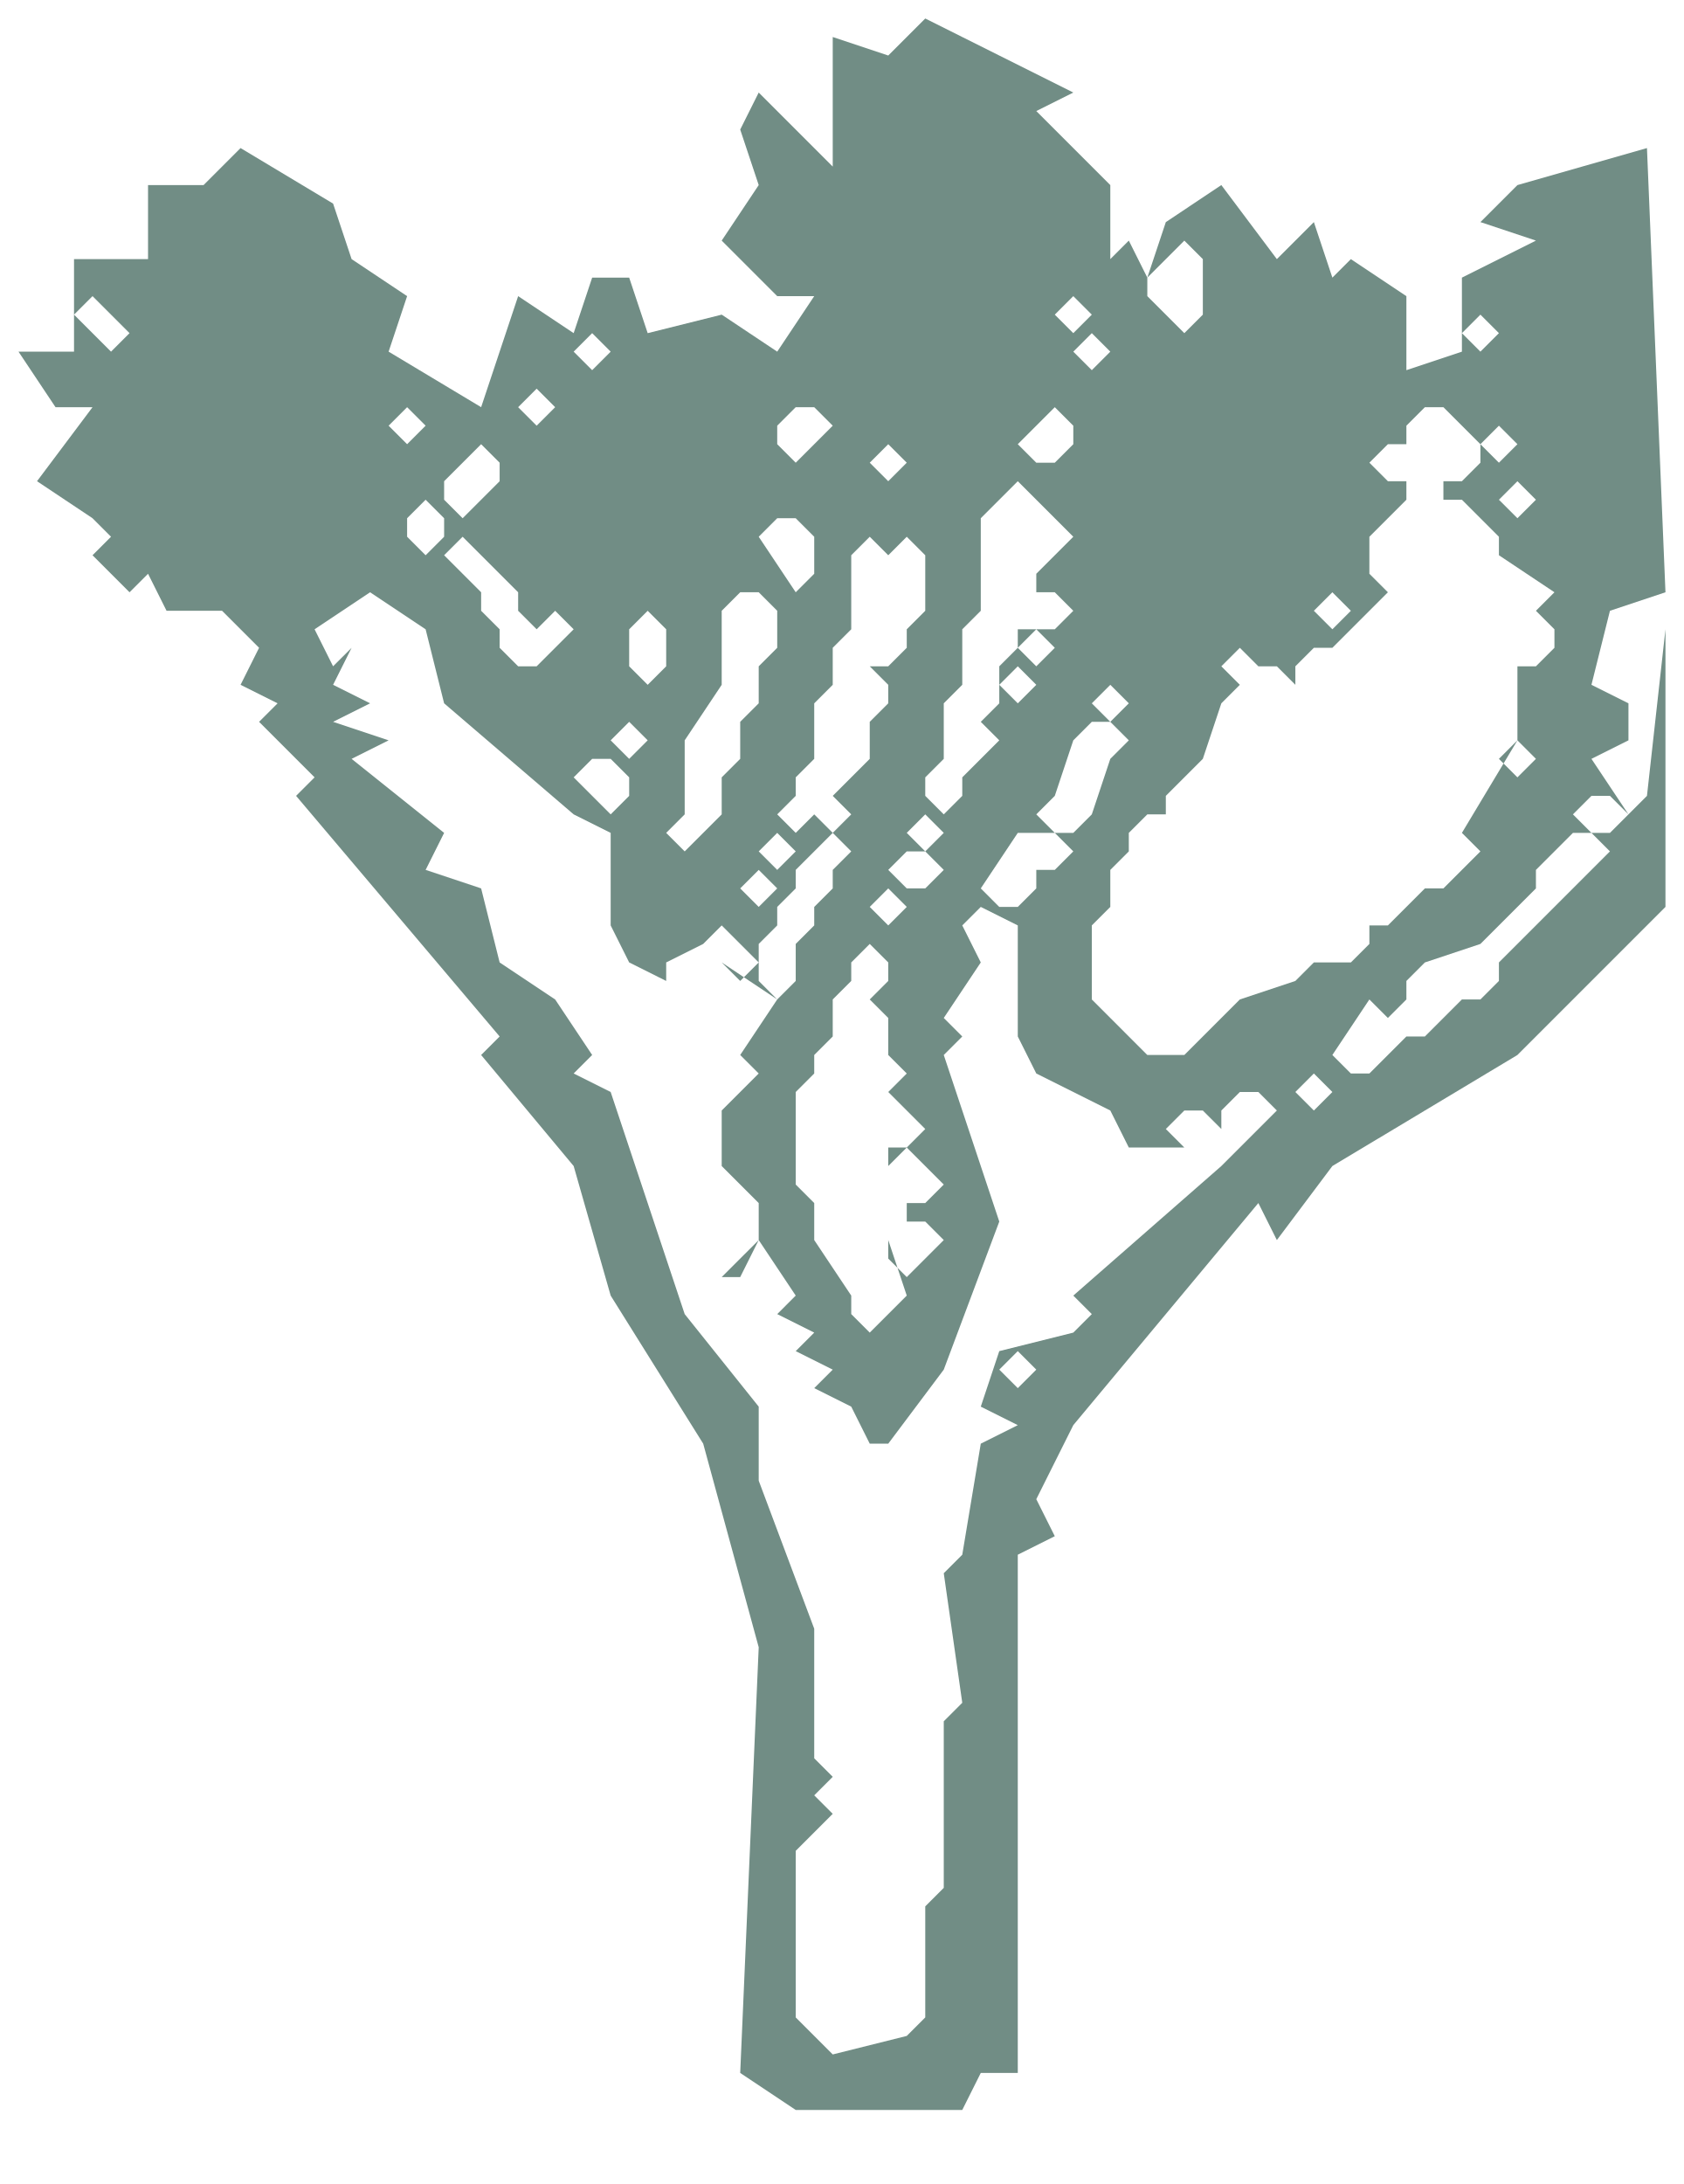
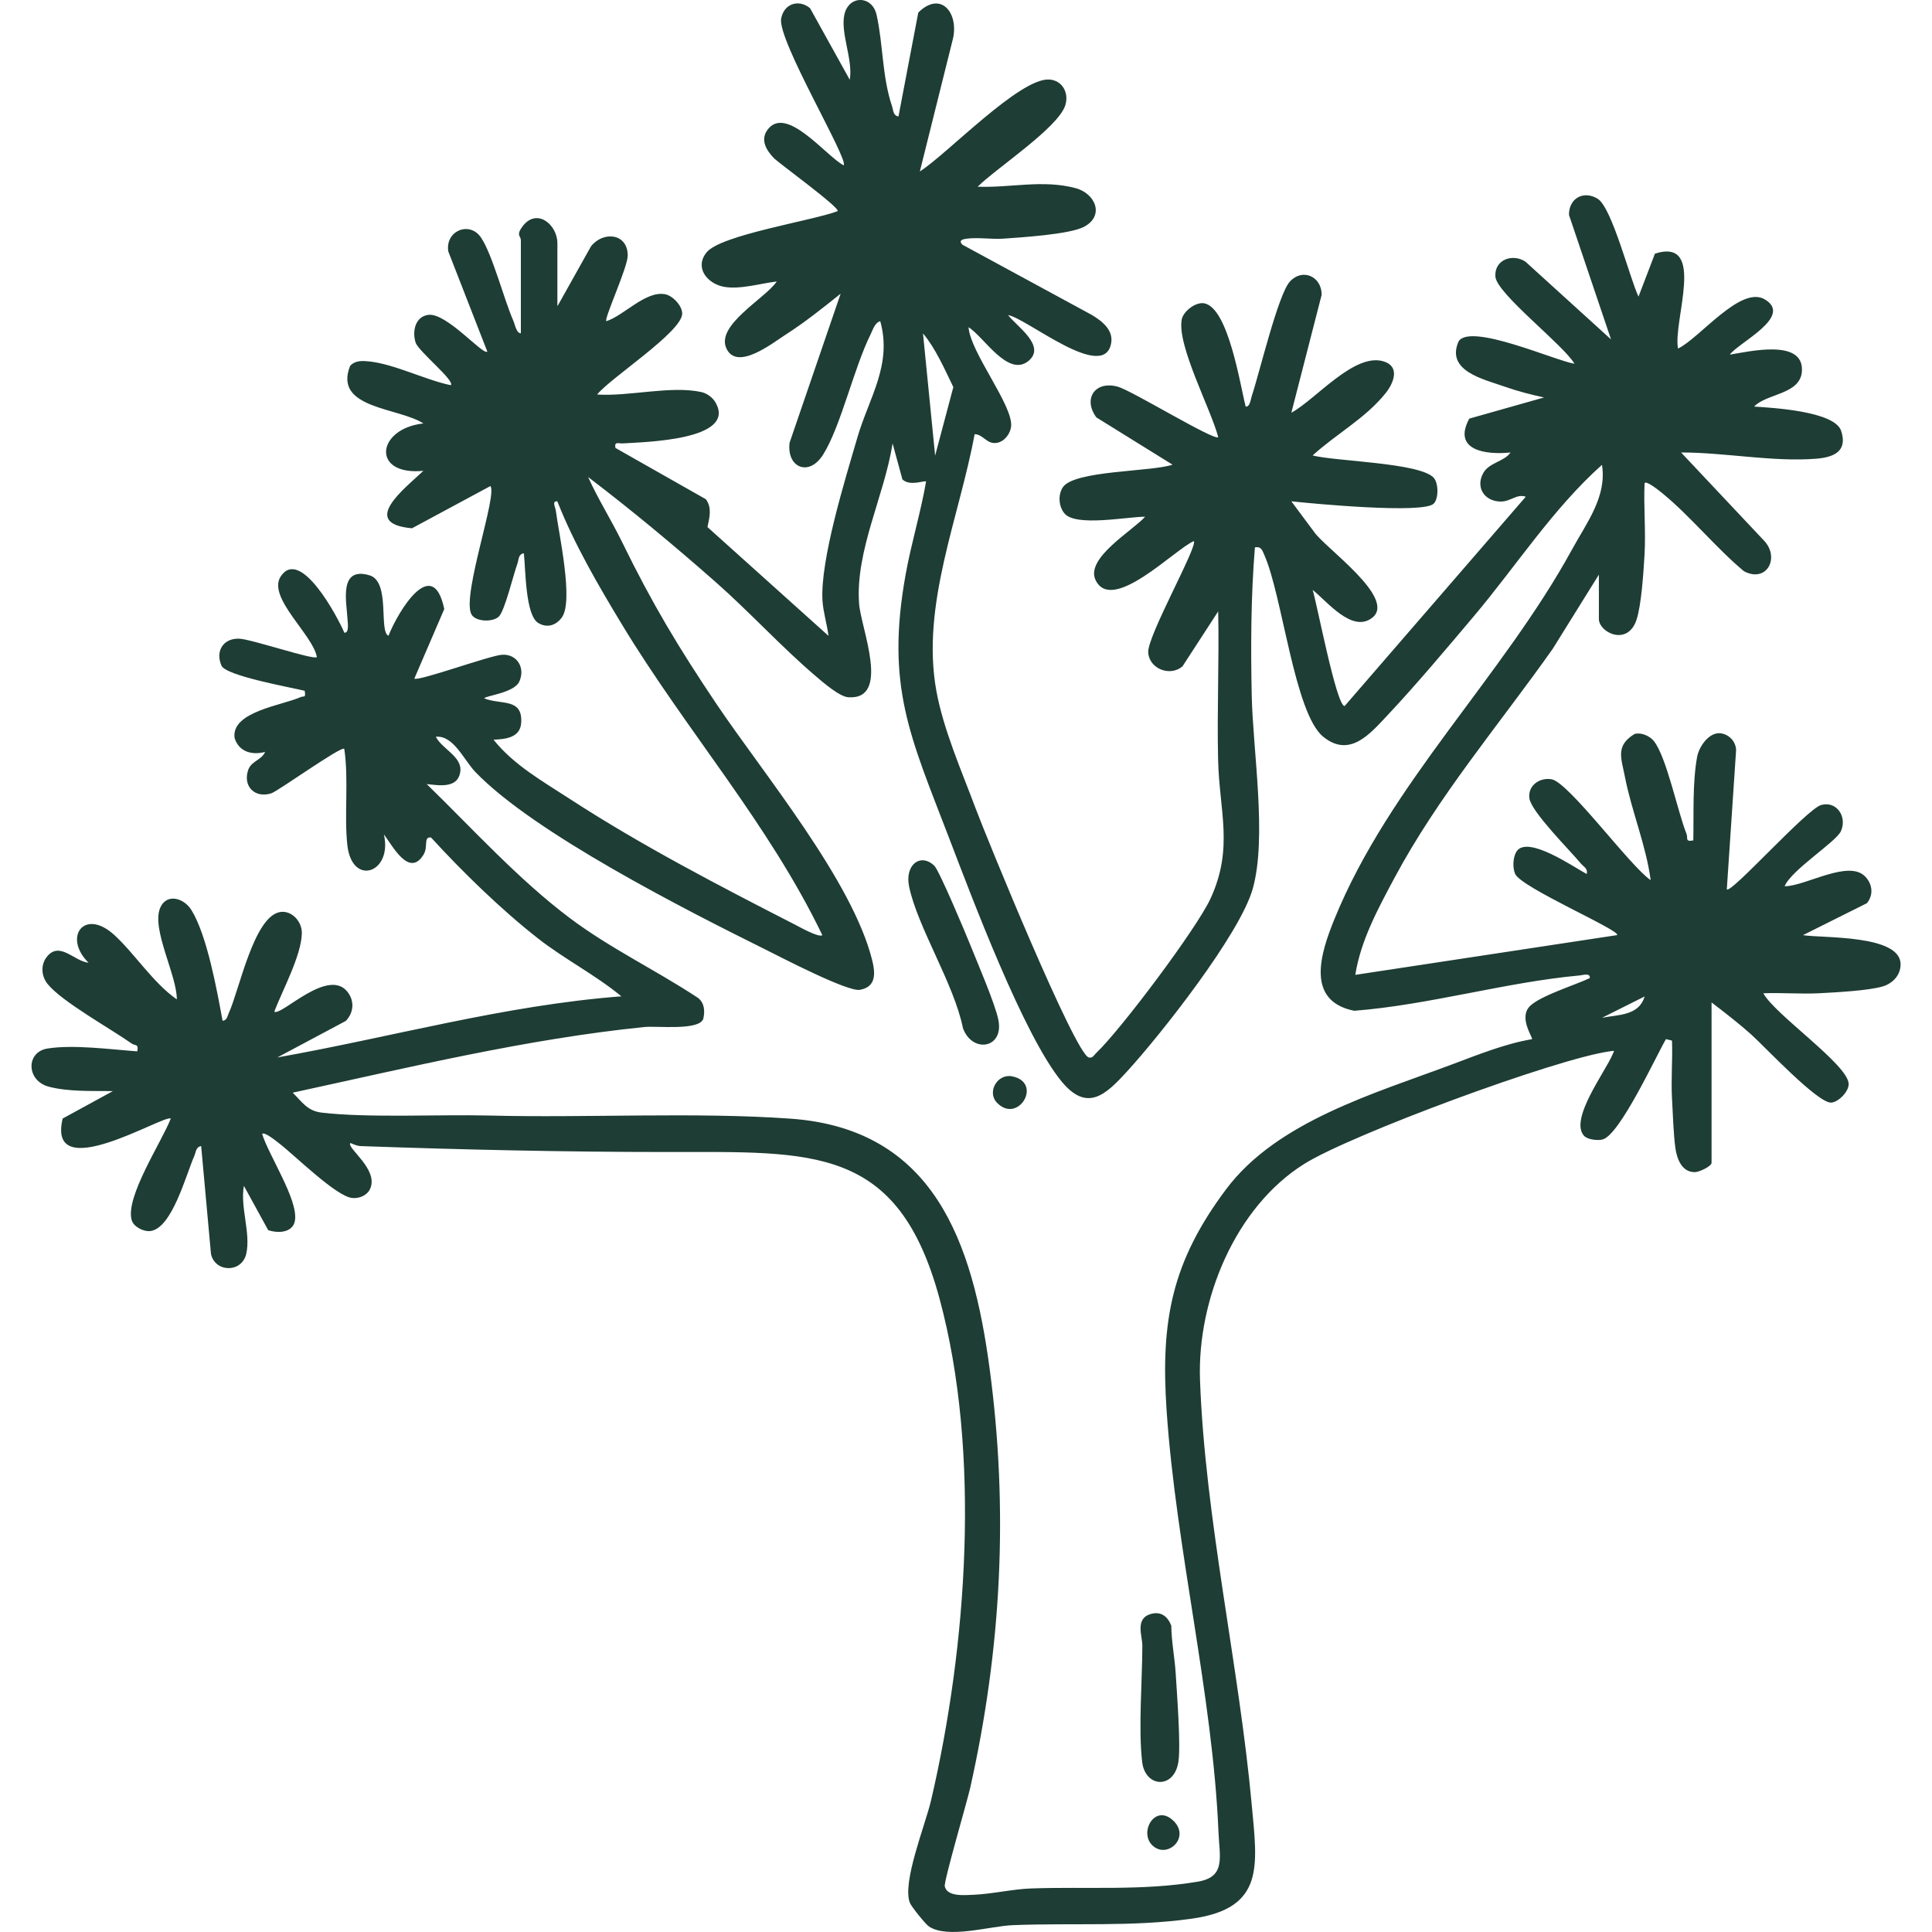
- <svg xmlns="http://www.w3.org/2000/svg" width="91" height="118" viewBox="0 0 91 118" role="img" aria-label="Joshua Tree Health logo asset">
-   <path d="M 46.0 116.0 L 48.0 116.0 Z " fill="#e9e2de" fill-rule="evenodd" />
-   <path d="M 89.0 8.0 L 82.0 10.0 L 80.0 12.0 L 83.0 13.0 L 79.0 15.0 L 79.0 19.0 L 76.0 20.0 L 76.0 16.0 L 73.0 14.0 L 72.0 15.0 L 71.0 12.0 L 69.0 14.0 L 66.0 10.0 L 63.0 12.0 L 62.0 15.0 L 61.0 13.0 L 60.0 14.0 L 60.0 10.0 L 56.0 6.0 L 58.0 5.0 L 50.0 1.0 L 48.0 3.0 L 45.0 2.0 L 45.0 9.0 L 41.0 5.0 L 40.0 7.0 L 41.0 10.0 L 39.0 13.0 L 42.0 16.0 L 44.0 16.0 L 42.0 19.0 L 39.0 17.0 L 35.0 18.0 L 34.0 15.0 L 32.0 15.0 L 31.0 18.0 L 28.0 16.0 L 26.0 22.0 L 21.0 19.0 L 22.0 16.0 L 19.0 14.0 L 18.0 11.0 L 13.0 8.0 L 11.0 10.0 L 8.0 10.0 L 8.0 14.0 L 4.0 14.0 L 4.0 19.0 L 1.0 19.0 L 3.0 22.0 L 5.0 22.0 L 2.0 26.0 L 5.0 28.0 L 4.0 29.0 L 7.0 32.0 L 8.0 31.0 L 9.0 33.0 L 12.0 33.0 L 14.0 35.0 L 13.0 37.0 L 15.0 38.0 L 14.0 39.0 L 17.0 42.0 L 16.0 43.0 L 27.0 56.0 L 26.0 57.0 L 31.0 63.0 L 33.0 70.0 L 38.0 78.0 L 41.0 89.0 L 40.0 112.0 L 43.0 114.0 L 52.0 114.0 L 53.0 112.0 L 55.0 112.0 L 55.0 84.0 L 57.0 83.0 L 56.0 81.0 L 58.0 77.0 L 68.0 65.0 L 69.0 67.0 L 72.0 63.0 L 82.0 57.0 L 90.0 49.0 L 90.0 34.0 L 89.0 43.0 L 88.0 44.0 L 86.0 41.0 L 88.0 40.0 L 88.0 38.0 L 86.0 37.0 L 87.0 33.0 L 90.0 32.0 Z M 54.0 74.0 L 55.0 73.0 L 56.0 74.0 L 55.0 75.0 Z M 48.0 68.0 L 48.0 67.0 L 49.0 66.0 L 50.0 66.0 L 51.0 67.0 L 49.0 69.0 Z M 65.0 62.0 L 66.0 61.0 L 67.0 62.0 L 66.0 63.0 Z M 63.0 61.0 L 64.0 60.0 L 65.0 60.0 L 66.0 61.0 L 65.0 62.0 L 64.0 62.0 Z M 66.0 61.0 L 66.0 60.0 L 67.0 59.0 L 68.0 59.0 L 69.0 60.0 L 67.0 62.0 Z M 70.0 59.0 L 71.0 58.0 L 72.0 59.0 L 71.0 60.0 Z M 72.0 57.0 L 74.0 54.0 L 76.0 56.0 L 74.0 58.0 L 73.0 58.0 Z M 46.0 53.0 L 48.0 55.0 L 48.0 57.0 L 49.0 58.0 L 48.0 59.0 L 50.0 61.0 L 49.0 62.0 L 48.0 62.0 L 48.0 63.0 L 49.0 62.0 L 51.0 64.0 L 50.0 65.0 L 49.0 65.0 L 49.0 66.0 L 48.0 67.0 L 49.0 70.0 L 47.0 72.0 L 46.0 71.0 L 46.0 70.0 L 44.0 67.0 L 44.0 65.0 L 43.0 64.0 L 43.0 59.0 L 44.0 58.0 L 44.0 57.0 L 45.0 56.0 L 45.0 54.0 Z M 80.0 51.0 L 81.0 52.0 L 81.0 53.0 L 80.0 54.0 L 79.0 54.0 L 77.0 56.0 L 76.0 56.0 L 75.0 55.0 L 76.0 54.0 L 76.0 53.0 L 77.0 52.0 Z M 46.0 52.0 L 47.0 51.0 L 48.0 52.0 L 48.0 53.0 L 47.0 54.0 L 46.0 53.0 Z M 39.0 52.0 L 40.0 51.0 L 41.0 52.0 L 40.0 53.0 Z M 80.0 51.0 L 81.0 50.0 L 82.0 51.0 L 81.0 52.0 Z M 42.0 50.0 L 43.0 51.0 L 43.0 53.0 L 42.0 54.0 L 41.0 53.0 L 41.0 51.0 Z M 38.0 51.0 L 39.0 50.0 L 40.0 51.0 L 39.0 52.0 Z M 81.0 50.0 L 82.0 49.0 L 83.0 50.0 L 82.0 51.0 Z M 82.0 49.0 L 83.0 48.0 L 84.0 49.0 L 83.0 50.0 Z M 47.0 49.0 L 48.0 48.0 L 49.0 49.0 L 48.0 50.0 Z M 42.0 49.0 L 43.0 48.0 L 44.0 49.0 L 44.0 50.0 L 43.0 51.0 L 42.0 50.0 Z M 40.0 48.0 L 41.0 47.0 L 42.0 48.0 L 41.0 49.0 Z M 48.0 47.0 L 49.0 46.0 L 50.0 46.0 L 51.0 47.0 L 50.0 48.0 L 49.0 48.0 Z M 43.0 47.0 L 44.0 46.0 L 45.0 47.0 L 45.0 48.0 L 44.0 49.0 L 43.0 48.0 Z M 86.0 45.0 L 87.0 46.0 L 84.0 49.0 L 83.0 48.0 L 83.0 47.0 L 85.0 45.0 Z M 53.0 48.0 L 55.0 45.0 L 57.0 45.0 L 58.0 46.0 L 57.0 47.0 L 56.0 47.0 L 56.0 48.0 L 55.0 49.0 L 54.0 49.0 Z M 44.0 46.0 L 45.0 45.0 L 46.0 46.0 L 45.0 47.0 Z M 41.0 46.0 L 42.0 45.0 L 43.0 46.0 L 42.0 47.0 Z M 49.0 45.0 L 50.0 44.0 L 51.0 45.0 L 50.0 46.0 Z M 36.0 45.0 L 37.0 44.0 L 38.0 45.0 L 37.0 46.0 Z M 85.0 44.0 L 86.0 43.0 L 87.0 43.0 L 88.0 44.0 L 87.0 45.0 L 86.0 45.0 Z M 44.0 44.0 L 45.0 43.0 L 46.0 44.0 L 45.0 45.0 Z M 42.0 44.0 L 43.0 43.0 L 44.0 44.0 L 43.0 45.0 Z M 50.0 42.0 L 51.0 41.0 L 52.0 42.0 L 52.0 43.0 L 51.0 44.0 L 50.0 43.0 Z M 31.0 42.0 L 32.0 41.0 L 33.0 41.0 L 34.0 42.0 L 34.0 43.0 L 33.0 44.0 Z M 81.0 41.0 L 82.0 40.0 L 83.0 41.0 L 82.0 42.0 Z M 60.0 39.0 L 61.0 40.0 L 60.0 41.0 L 59.0 44.0 L 58.0 45.0 L 57.0 45.0 L 56.0 44.0 L 57.0 43.0 L 58.0 40.0 L 59.0 39.0 Z M 33.0 40.0 L 34.0 39.0 L 35.0 40.0 L 34.0 41.0 Z M 59.0 38.0 L 60.0 37.0 L 61.0 38.0 L 60.0 39.0 Z M 54.0 37.0 L 55.0 36.0 L 56.0 37.0 L 55.0 38.0 Z M 66.0 36.0 L 67.0 35.0 L 68.0 36.0 L 67.0 37.0 Z M 55.0 35.0 L 56.0 34.0 L 57.0 35.0 L 56.0 36.0 Z M 35.0 33.0 L 36.0 34.0 L 36.0 36.0 L 35.0 37.0 L 34.0 36.0 L 34.0 34.0 Z M 29.0 34.0 L 30.0 33.0 L 31.0 34.0 L 30.0 35.0 Z M 27.0 34.0 L 28.0 33.0 L 30.0 35.0 L 29.0 36.0 L 28.0 36.0 L 27.0 35.0 Z M 71.0 33.0 L 72.0 32.0 L 73.0 33.0 L 72.0 34.0 Z M 41.0 32.0 L 42.0 33.0 L 42.0 35.0 L 41.0 36.0 L 41.0 38.0 L 40.0 39.0 L 40.0 41.0 L 39.0 42.0 L 39.0 44.0 L 38.0 45.0 L 37.0 44.0 L 37.0 40.0 L 39.0 37.0 L 39.0 33.0 L 40.0 32.0 Z M 20.0 32.0 L 23.0 34.0 L 24.0 38.0 L 31.0 44.0 L 30.0 45.0 L 31.0 44.0 L 33.0 45.0 L 33.0 50.0 L 34.0 52.0 L 36.0 53.0 L 36.0 52.0 L 38.0 51.0 L 39.0 52.0 L 38.0 53.0 L 39.0 52.0 L 42.0 54.0 L 40.0 57.0 L 41.0 58.0 L 39.0 60.0 L 39.0 63.0 L 41.0 65.0 L 41.0 67.0 L 39.0 69.0 L 40.0 69.0 L 41.0 67.0 L 43.0 70.0 L 42.0 71.0 L 44.0 72.0 L 43.0 73.0 L 45.0 74.0 L 44.0 75.0 L 46.0 76.0 L 47.0 78.0 L 48.0 78.0 L 51.0 74.0 L 54.0 66.0 L 51.0 57.0 L 52.0 56.0 L 51.0 55.0 L 53.0 52.0 L 52.0 50.0 L 53.0 49.0 L 55.0 50.0 L 55.0 56.0 L 56.0 58.0 L 60.0 60.0 L 61.0 62.0 L 65.0 62.0 L 66.0 63.0 L 58.0 70.0 L 59.0 71.0 L 58.0 72.0 L 54.0 73.0 L 53.0 76.0 L 55.0 77.0 L 53.0 78.0 L 52.0 84.0 L 51.0 85.0 L 52.0 92.0 L 51.0 93.0 L 51.0 102.0 L 50.0 103.0 L 50.0 109.0 L 49.0 110.0 L 45.0 111.0 L 43.0 109.0 L 43.0 100.0 L 45.0 98.0 L 44.0 97.0 L 45.0 96.0 L 44.0 95.0 L 44.0 88.0 L 41.0 80.0 L 41.0 76.0 L 37.0 71.0 L 33.0 59.0 L 31.0 58.0 L 32.0 57.0 L 30.0 54.0 L 27.0 52.0 L 26.0 48.0 L 23.0 47.0 L 24.0 45.0 L 19.0 41.0 L 21.0 40.0 L 18.0 39.0 L 20.0 38.0 L 18.0 37.0 L 19.0 35.0 L 18.0 36.0 L 17.0 34.0 Z M 26.0 32.0 L 27.0 31.0 L 28.0 32.0 L 28.0 33.0 L 27.0 34.0 L 26.0 33.0 Z M 25.0 31.0 L 26.0 30.0 L 27.0 31.0 L 26.0 32.0 Z M 49.0 29.0 L 50.0 30.0 L 50.0 33.0 L 49.0 34.0 L 48.0 33.0 L 48.0 30.0 Z M 47.0 29.0 L 48.0 30.0 L 48.0 33.0 L 49.0 34.0 L 49.0 35.0 L 48.0 36.0 L 47.0 36.0 L 48.0 37.0 L 48.0 38.0 L 47.0 39.0 L 47.0 41.0 L 44.0 44.0 L 43.0 43.0 L 43.0 42.0 L 44.0 41.0 L 44.0 38.0 L 45.0 37.0 L 45.0 35.0 L 46.0 34.0 L 46.0 30.0 Z M 24.0 30.0 L 25.0 29.0 L 26.0 30.0 L 25.0 31.0 Z M 41.0 29.0 L 42.0 28.0 L 43.0 28.0 L 44.0 29.0 L 44.0 31.0 L 43.0 32.0 Z M 4.0 29.0 L 5.0 28.0 L 6.0 29.0 L 5.0 30.0 Z M 22.0 28.0 L 23.0 27.0 L 24.0 28.0 L 24.0 29.0 L 23.0 30.0 L 22.0 29.0 Z M 81.0 27.0 L 82.0 26.0 L 83.0 27.0 L 82.0 28.0 Z M 55.0 26.0 L 58.0 29.0 L 56.0 31.0 L 56.0 32.0 L 57.0 32.0 L 58.0 33.0 L 57.0 34.0 L 55.0 34.0 L 55.0 35.0 L 54.0 36.0 L 54.0 38.0 L 53.0 39.0 L 54.0 40.0 L 52.0 42.0 L 51.0 41.0 L 51.0 38.0 L 52.0 37.0 L 52.0 34.0 L 53.0 33.0 L 53.0 28.0 Z M 47.0 25.0 L 48.0 24.0 L 49.0 25.0 L 48.0 26.0 Z M 26.0 24.0 L 27.0 25.0 L 27.0 26.0 L 25.0 28.0 L 24.0 27.0 L 24.0 26.0 Z M 80.0 24.0 L 81.0 23.0 L 82.0 24.0 L 81.0 25.0 Z M 78.0 22.0 L 80.0 24.0 L 80.0 25.0 L 79.0 26.0 L 78.0 26.0 L 78.0 27.0 L 79.0 27.0 L 81.0 29.0 L 81.0 30.0 L 84.0 32.0 L 83.0 33.0 L 84.0 34.0 L 84.0 35.0 L 83.0 36.0 L 82.0 36.0 L 82.0 40.0 L 79.0 45.0 L 80.0 46.0 L 78.0 48.0 L 77.0 48.0 L 75.0 50.0 L 74.0 50.0 L 74.0 51.0 L 73.0 52.0 L 71.0 52.0 L 70.0 53.0 L 67.0 54.0 L 64.0 57.0 L 62.0 57.0 L 59.0 54.0 L 59.0 50.0 L 60.0 49.0 L 60.0 47.0 L 61.0 46.0 L 61.0 45.0 L 62.0 44.0 L 63.0 44.0 L 63.0 43.0 L 65.0 41.0 L 66.0 38.0 L 68.0 36.0 L 69.0 36.0 L 70.0 37.0 L 70.0 36.0 L 71.0 35.0 L 72.0 35.0 L 75.0 32.0 L 76.0 32.0 L 75.0 32.0 L 74.0 31.0 L 74.0 29.0 L 76.0 27.0 L 76.0 26.0 L 75.0 26.0 L 74.0 25.0 L 75.0 24.0 L 76.0 24.0 L 76.0 23.0 L 77.0 22.0 Z M 57.0 22.0 L 58.0 23.0 L 58.0 24.0 L 57.0 25.0 L 56.0 25.0 L 55.0 24.0 Z M 42.0 24.0 L 42.0 23.0 L 43.0 22.0 L 44.0 22.0 L 45.0 23.0 L 43.0 25.0 Z M 21.0 23.0 L 22.0 22.0 L 23.0 23.0 L 22.0 24.0 Z M 28.0 22.0 L 29.0 21.0 L 30.0 22.0 L 29.0 23.0 Z M 58.0 19.0 L 59.0 18.0 L 60.0 19.0 L 59.0 20.0 Z M 31.0 19.0 L 32.0 18.0 L 33.0 19.0 L 32.0 20.0 Z M 79.0 18.0 L 80.0 17.0 L 81.0 18.0 L 80.0 19.0 Z M 5.0 18.0 L 6.0 17.0 L 7.0 18.0 L 6.0 19.0 Z M 57.0 17.0 L 58.0 16.0 L 59.0 17.0 L 58.0 18.0 Z M 4.0 17.0 L 5.0 16.0 L 6.0 17.0 L 5.0 18.0 Z M 64.0 13.0 L 65.0 14.0 L 65.0 17.0 L 64.0 18.0 L 62.0 16.0 L 62.0 15.0 Z " fill="#718d85" fill-rule="evenodd" />
+ <svg xmlns="http://www.w3.org/2000/svg" id="Layer_1" data-name="Layer 1" viewBox="0 0 2000 2000">
+   <defs>
+     <style>
+       .cls-1 {
+         fill: #1e3d34;
+       }
+     </style>
+   </defs>
+   <path class="cls-1" d="M577.22,316.72l34.61-61.76c12.52-15.93,37.97-13.61,37.99,9.52,0,12.36-24.64,65.44-22.18,68.02,18.13-5.72,40.48-31.55,60.69-27.95,7.92,1.39,17.87,11.78,17.87,20.05,0,18.92-74.34,66.66-88.05,83.78,32.53,2.29,76.71-9.49,108.08-2.47,5.7,1.28,11.6,5.69,14.49,10.77,22.44,39.18-74.4,40.92-95.83,42.31-4.71.32-9.11-2.41-7.81,4.7l93.63,53.11c6.53,8.88,3.76,18.95,1.65,28.82l125.32,112.63c-1.47-11.55-5.55-24.99-6.25-36.42-2.52-42.05,23.54-125.75,36.2-169.16,11.97-41.01,36.2-74.87,23.6-120.2-5.78,1.77-7.58,8.82-10.01,13.67-17.44,35.14-30.88,95.57-49.21,124.59-14.63,23.16-37.79,13.35-34.64-12.42l52.86-154.3c-18.42,14.8-37.01,29.63-56.96,42.43-13.65,8.74-50.02,37.73-61.18,14.51-11.71-24.29,40.16-51.89,51.99-69.56-16.89,2-37.79,8.47-54.42,5.54-17.35-3.08-31.14-19.82-18.16-35.73,14.83-18.17,109.99-32.76,135.61-42.63,2.75-3.57-61.13-49.74-66.3-55.2-7.37-7.81-13.94-18.34-6.42-28.82,19.32-26.87,61.21,27.63,79,36.59,5.26-6.36-68.67-129.4-64.74-151.87,2.66-15.12,17.87-20.66,29.9-10.82l41.12,74.12c3.61-20.49-9.77-48.09-5.61-67.3,4.42-20.43,28.71-20.31,33.34,0,6.82,29.83,5.67,64.11,16.02,94.64,1.42,4.15.9,9.66,6.68,10.65l20.5-107.55c23.08-22.87,41.81-.06,36,26.64l-34.38,137.85c27.82-17.62,103.37-97.07,133.96-95.19,13.42.84,20.59,13.58,16.66,26.5-7.08,23.33-72.09,65.73-90.77,84.48,34.44,1.25,66.88-7.55,101.09,1.39,21.19,5.54,30.73,29.28,8.35,40.43-14.95,7.46-63.73,10.62-82.67,11.93-12.23.84-26.2-1.45-37.85,0-4.37.55-9.17,1.71-4.66,6.3l134.02,72.73c10.33,6.24,22.47,15.47,19.89,29.34-7.49,40.54-87.03-25.74-106.66-29.25,7.95,11,40.45,32.07,20.79,47.71-21.22,16.86-46.26-25.8-61.73-35.09,1.76,25.86,46.12,80.88,44.07,102.47-.75,7.78-6.97,15.99-14.89,17.21-10.58,1.62-13.76-8.85-22.9-8.97-15.9,86.37-55.78,176.97-39.58,265.83,7.26,39.85,26.08,82.68,40.34,120.81,11.33,30.3,103.17,255.15,117.45,258.55,4.11,1.01,5.43-2.55,7.82-4.79,25.12-23.74,104-128.79,118.2-159.73,24.15-52.5,9.05-90.37,7.82-143.74-1.18-51.11,1.18-102.42.09-153.52l-36.99,56.97c-12.92,10.94-34.49,2.41-35.45-14.54-.96-16.95,51.55-109.9,47.22-115.18-19.84,8.53-84.8,75.8-101.73,40.28-10.78-22.67,38.43-51.02,51.33-65.53-18.45-.03-71.53,10.65-83.42-3.31-6.04-7.08-6.97-19.15-1.88-27.02,11.51-17.76,91.67-16.02,113.67-23.54l-78.83-48.93c-14.16-19.07-1.62-38.34,22.21-31.78,14.46,3.97,99.67,56.21,103.92,52.24-7.4-28.73-42.67-94.46-37.83-121.6,1.57-8.76,14.32-18.34,22.93-17.04,25.36,3.89,37.67,85.29,43.32,107,4.51.46,5.12-7.46,6.3-11,7.8-23.1,27.18-105.17,39.52-118.52,13.04-14.1,32.85-5.31,32.83,13.76l-31.38,122.09c25.16-13.61,65.15-62.48,95.51-53.14,17.38,5.34,10.36,22.46,2.26,32.65-20.83,26.21-51.39,42.43-75.73,64.72,23.45,6.12,110.6,7.43,125.23,22.98,5.14,5.48,5.38,21.59.09,26.9-10.78,10.82-125.21,0-147.38-2.41l23.57,31.66c10.82,16.16,85.82,68.58,60.23,88.83-20.85,16.48-47.34-17.53-61.73-28.76,4.53,14.28,24.54,120.18,33.1,120.23l187.52-216.7c-9.54-3.34-15.73,5.4-26.68,4.99-16.72-.64-25.6-15.27-17.07-29.92,6.13-10.51,21.6-11.49,27.99-20.89-25.64,2.7-60.52-2.12-42.71-35.03l77.38-21.91c-13.39-2.9-27.93-6.65-40.83-11.23-21.49-7.6-61.13-16.11-47.63-46.81,12.35-19.39,99.73,19.88,120,23.16-11.42-19.59-80.76-72.7-81.91-90.31-1.16-17.62,18.1-24.17,31.2-15.32l88.51,80.39-43.52-128.88c-.2-16.75,14.63-25.74,29.59-16.77,14.95,8.97,33.54,83.15,42.39,101.37l17.02-44.49c53.9-17.06,18.28,70.14,23.91,98.26,22.5-10.77,64.95-65.93,89.99-50.79,29.35,17.76-27.24,44.49-36.43,57.08,19.35-3.02,76.54-16.92,74.68,16.95-1.33,24.52-36.84,23.16-49.47,36.83,19.11,1.25,83.39,4.79,90.07,25.16,6.98,21.21-7.72,27.28-25.33,28.76-44.24,3.72-95.57-6.5-140.38-6.41l86.46,91.88c15.82,17.67,1.97,43.44-21.42,31.02-28.54-23.77-55.66-57.17-83.89-80.27-2.86-2.35-16.62-13.67-18.93-11-1.08,24.61,1.39,49.68-.05,74.26-1.02,17.3-3.22,52.3-8.36,67.5-9.35,27.6-38.89,12.91-38.89-1.07v-45.85l-47.86,76.91c-55.37,78.36-118.43,152.24-163.86,237.24-16.68,31.2-34.99,64.83-40.42,100.15l271.05-41.15c3.66-4.96-98.98-48.93-105.54-63.27-2.89-6.3-2.35-17.41,1.29-23.16,11.16-17.62,59.74,16.28,72.73,23.19,1.39-5.95-3.33-7.52-6.25-11.09-11.27-13.64-50.98-53.14-53.05-67.15-1.93-13.03,10.32-22.03,22.96-19.82,17.87,3.13,81.6,90.49,102.57,104.39-4.95-36.68-19.8-71.33-26.78-107.49-3.58-18.6-10-31.69,10.18-43.85,6.76-1.83,15.61,2.03,19.86,7.34,13.13,16.31,24.7,73.33,33.77,95.94,1.91,4.79-1.85,8.56,7.09,6.94.58-27.54-.96-59.14,3.9-86.22,1.91-10.59,11.57-24.78,22.9-24.78,9.49.38,17.24,8.15,17.5,17.56l-9.61,144.06c3.93,5.28,82.59-83.03,97.65-87.27,15.96-4.5,27.24,12.13,20.45,27.13-5,11.09-51.36,40.14-58.24,56.97,21.77,0,66.62-28.35,83.74-9.69,7.37,8.01,8.27,18.72,1.45,27.22l-66.27,33.11c20.9,3.22,100.79-.61,101.12,30.01.11,11.29-8.04,19.88-18.37,23.01-14.6,4.44-48.75,6.18-65.43,7.08-19.34,1.04-38.95-.73-58.29.06,11.86,22,87.24,73.54,88.32,93.56.43,7.96-10.29,18.89-17.87,19.62-13.71,1.27-69.32-58.27-83.02-70.55-12.98-11.61-27.24-22.55-41.03-33.17v166.06c0,3.57-12.72,9.61-17.32,9.63-13.65.09-18.68-13.99-20.24-25.74-1.83-13.87-2.58-35.43-3.38-50.35-1.11-19.91.72-40.11,0-60.05l-6.28-1.57c-10.73,18.64-47.65,98.76-65.37,103.83-5.07,1.46-15.41.26-19.07-3.39-16.45-16.57,21.89-66.86,29.21-84.65,1.77-4.27,2.89-3.95-3.09-3.11-55.84,7.75-267.38,86.11-315.9,116.38-71.77,44.8-111.03,141.01-108.12,223.54,5.12,143.16,40.37,295.89,53.52,439.7,5.82,63.41,13.91,107.49-61.82,118.2-61.71,8.74-123.62,4.24-185.58,6.74-23.33.92-66.82,14.39-86.6,1.45-3.7-2.43-18.19-20.51-19.78-24.4-8.5-20.96,15.9-80.74,21.83-106.13,37.21-159.38,51.9-360.03,8.85-519.29-43.05-159.27-130.81-151.96-280.68-151.99-105.72,0-211.89-2.35-318.27-6.12-4.25-.14-7.26-1.68-10.93-3.22-4.71,4.78,29.49,27.04,20.41,47.36-3.09,6.97-11.22,10.27-18.53,9.58-16.8-1.6-59.97-44.61-76.05-56.85-2.98-2.27-14.72-11.93-17.26-9.52,6.88,22.35,37.18,67.79,34.03,89.41-1.88,12.95-17.26,13.82-27.76,10.22l-25.16-45.86c-3.99,22.38,7.37,49.16,2.43,70.47-4.6,19.85-32.3,19.45-36.49,0l-10.15-111.62c-5.55.87-5.41,6.39-7.11,10.22-8.59,19.39-23.07,75.25-45.63,77.77-6.71.76-17.03-4.23-19.11-11.11-7.26-23.68,31.23-81.55,40.37-105.32-6.1-5-128.79,70.92-111.9-.07l51.99-28.4c-21.08-.29-45.92.84-66.39-4.57-23.22-6.12-23.97-35.96-1.16-39.52,26.92-4.24,65.29.96,92.76,2.94,1.79-8.07-2.17-5.52-5.9-8.19-21.46-15.15-72.26-43.33-86.89-61.55-6.71-8.36-7.37-20.17-.43-28.56,13.13-15.85,28.16,5.19,42.82,6.56-26.78-26.35-4.42-57.32,26.86-28.53,21.31,19.62,39.73,49.13,64.51,66.49.23-24.84-26.57-72.81-17.2-94.81,6.51-15.29,24.38-10.39,32.27,2.26,16.31,26.24,26.57,83.61,32.3,114.69,4.54-.38,4.92-4.67,6.36-7.81,10.93-23.65,25.97-100.5,53.35-104.79,11.85-1.86,22.73,9.84,22.35,22.29-.69,23.16-20.07,58.74-28.54,80.82,6.68,5.6,57.57-48.38,77.03-18.75,6.13,9.34,4.71,20.23-2.89,28.35l-70.99,37.85c118.76-21.1,235.28-54.07,356.18-63.27-27.18-22.43-58.81-38.37-86.6-60.16-38.14-29.92-77.78-68.55-110.46-104.27-8.13-1.07-2.83,9.61-7.63,17.56-14.95,24.78-32.44-9.4-41.15-20.75,9.19,39.93-33.02,54.47-37.85,11.06-3.41-30.7,1.59-67.82-3.18-99.63-2.63-3.54-68.73,43.88-75.5,46.03-17.03,5.43-29.67-7.23-24-24.09,3.15-9.37,13.97-10.3,17.55-18.75-13.5,3.54-27.09.06-31.6-14.45-3.79-27.34,49.56-33.78,68.15-42.23,3.73-1.68,5.7,1.51,4.45-6.62-14.63-3.57-81.57-15.47-86.17-26.03-6.56-15.09,1.88-28.41,18.19-27.92,12.49.38,77.03,22.29,80.56,19.12-3.67-22.84-51.64-61.73-37.47-83.46,20.27-31.05,59.07,41.96,65.9,58.16,5.35.61,3.44-10.94,3.27-14.34-.87-16.83-9.48-54.65,22.81-45.07,21.92,6.5,9.31,58.01,19.6,62.6,10.06-25.39,45.89-84.77,57.77-27.66l-30.97,71.94c3.47,3.34,77.81-23.77,90.68-24.64,15.58-1.04,24.43,13.49,17.98,27.74-5.44,12.01-36.23,14.8-36.2,17.44,17.06,6.91,39.87-.78,38.14,25.33-1.01,15.24-15.87,16.89-28.63,17.41,20.7,26.09,51.35,43.36,79.05,61.38,74.08,48.15,154.29,89.76,232.91,130.01,4.6,2.35,24.87,13.84,28.42,10.97-55.43-115.33-141.28-212.26-207.44-321.61-24.26-40.08-49.85-83.99-66.85-127.46-6.02-.7-2.05,6.15-1.62,9.52,3.04,23.59,18.65,93.48,6.3,110.57-6.1,8.45-15.44,11.29-24.49,5.8-13.45-8.18-13.01-55.89-14.89-72.15-5.96.99-5.15,6.68-6.65,10.68-4.13,11.09-13.04,48.9-19.32,54.91-6.27,6.01-24.92,5.51-28.63-3.05-9.08-21.04,27.53-123.37,19.95-132.1l-81.17,43.68c-55.29-4.93-6.62-41.93,11.83-59.46-54.3,5.28-48.69-43.76,0-49.05-25.56-16.69-93.54-15.09-75.87-59.58,5.18-5.83,12.75-5.34,19.84-4.62,26.2,2.79,58.09,19.15,84.4,24.61,4.66-4.53-33.48-35.09-36.4-44.08-3.62-11.2-.78-26.76,12.95-28.73,18.94-2.7,56.99,42.37,61.27,38.02l-40.39-103.6c-3.53-21.33,21.89-31.95,33.74-14.6,11.86,17.35,23.8,64.08,33.63,86.42,1.73,3.95,3.01,12.68,7.72,12.83v-96.47c0-4.21-5.26-4.85,1.65-14.1,14.8-19.85,36.17-1.86,36.17,17.27v64.83l.23.12ZM968.04,471.66l18.85-70.93c-8.96-18.4-18.39-40.19-31.4-55.57l12.55,126.5ZM934.15,496.21l-10.15-37.18c-8.47,54.27-38.72,111.12-34.67,165.97,1.88,25.36,33.17,99.6-11.07,96.81-9.37-.58-26.72-15.82-34.58-22.52-34.32-29.25-67.81-65.85-102.47-96.44-42.79-37.7-87.15-74.61-132.4-109.06,10.41,23.16,24.03,44.58,35.22,67.44,30.97,63.38,58.09,108.68,97.73,167.62,48.49,72.06,140.67,182.89,161.15,265.25,3.33,13.41,4.22,27.6-12.78,30.56-12.84,2.23-81.98-33.9-98.6-42.14-81.51-40.46-239.04-120.41-299.48-183.41-11.88-12.39-22.61-38.19-40.89-36.42,6.36,12.6,27.56,20.63,25.33,36.16-2.57,18.02-22.52,14.02-34.76,12.83,47.74,46.46,95.07,98.87,148.39,138.89,41.52,31.17,89.06,53.8,132.29,82.33,6.88,5.25,7.52,13.7,5.61,21.79-4.31,12.51-48,7.14-60.95,8.47-122.51,12.45-244.16,41.96-364.07,67.97,9.77,9.6,15.15,18.89,29.87,20.63,48.17,5.72,121.73,1.74,173.46,3.04,100.97,2.59,213.19-3.79,312,3.23,148.68,10.59,188.5,128.01,206.05,258.2,19.81,146.99,12.29,290.29-20.01,434.47-3.33,14.84-27.56,96.99-26.34,102.13,2.54,10.93,20.7,8.97,29.61,8.64,18.48-.7,41.15-5.91,59.62-6.55,57.74-2.03,115.32,2.64,172.68-7.02,29.21-4.9,22.55-25.11,21.42-51.49-5.9-141.27-44.01-293.37-53.7-436.38-6.3-92.92,5.32-153.75,61.67-229,52.63-70.26,153.6-99.09,233.82-129.15,26.63-9.98,54.97-21.44,82.73-26.11,1.47-1.39-14.03-21.82-2.35-33.98,10.43-10.85,47.45-22.17,62.2-29.28.73-5.66-7.05-3.05-10.58-2.73-76.8,7.05-155.72,30.53-233.29,36.57-50.72-10.19-34.87-59.58-20.41-95.01,56.87-139.65,173.84-250.74,245.96-382.61,15.21-27.8,36.25-54.79,30.93-87.53-50.98,45.62-88.46,104.3-132.43,156.48-28.16,33.4-60,71.3-89.72,102.91-18.04,19.21-38.98,44.23-66.3,22.17-29.96-24.15-42.27-146.03-61.16-188.49-2.11-4.76-3.26-8.85-9.65-7.66-4.16,50.73-4.37,102.44-3.29,153.52,1.21,57.23,16.01,146.96,1.01,200.01-13.25,46.87-94.99,150.68-130.03,188.96-21.75,23.76-41.03,42.74-67.58,10.71-39.41-47.57-92.99-190.47-116.88-252.8-40.16-104.79-65.67-156.54-44.76-272.53,5.81-32.21,15.5-63.58,21.11-95.86-.32-2.06-16.68,5.43-24.49-2.38v-.03ZM1702.52,1031.53l-44.1,22.08c17.03-3.34,38.11-2,44.1-22.08Z" />
+   <path class="cls-1" d="M967.28,896.32c5.03,4.88,32.24,69.56,36.98,81.46,7.34,18.34,26.08,61.64,29.29,78.21,5.75,29.69-27.24,34.54-36.72,8.33-9.05-45.5-46.96-104.39-55.72-146.5-4.71-22.64,11.88-35.32,26.2-21.51h-.03Z" />
+   <path class="cls-1" d="M1190.94,1670.9c10.76-3.27,17.82,2.33,21.58,11.99.14,16.25,3.59,33.61,4.54,49.22,1.27,20.63,5.4,73.95,2.86,91.39-4.23,29.04-34.47,27.22-37.57.35-3.99-34.48.12-84.02.21-120.38,0-9.75-7.75-27.65,8.36-32.57h.02Z" />
+   <path class="cls-1" d="M1031.96,1141.42c-10.44-10.97.49-30.18,15.73-27.2,32.44,6.36,6.16,50.17-15.73,27.2Z" />
+   <path class="cls-1" d="M1192.62,1910.01c-13.41-13.47,2.72-42.42,21.2-25.97,19.84,17.64-5.75,41.47-21.2,25.97Z" />
</svg>
